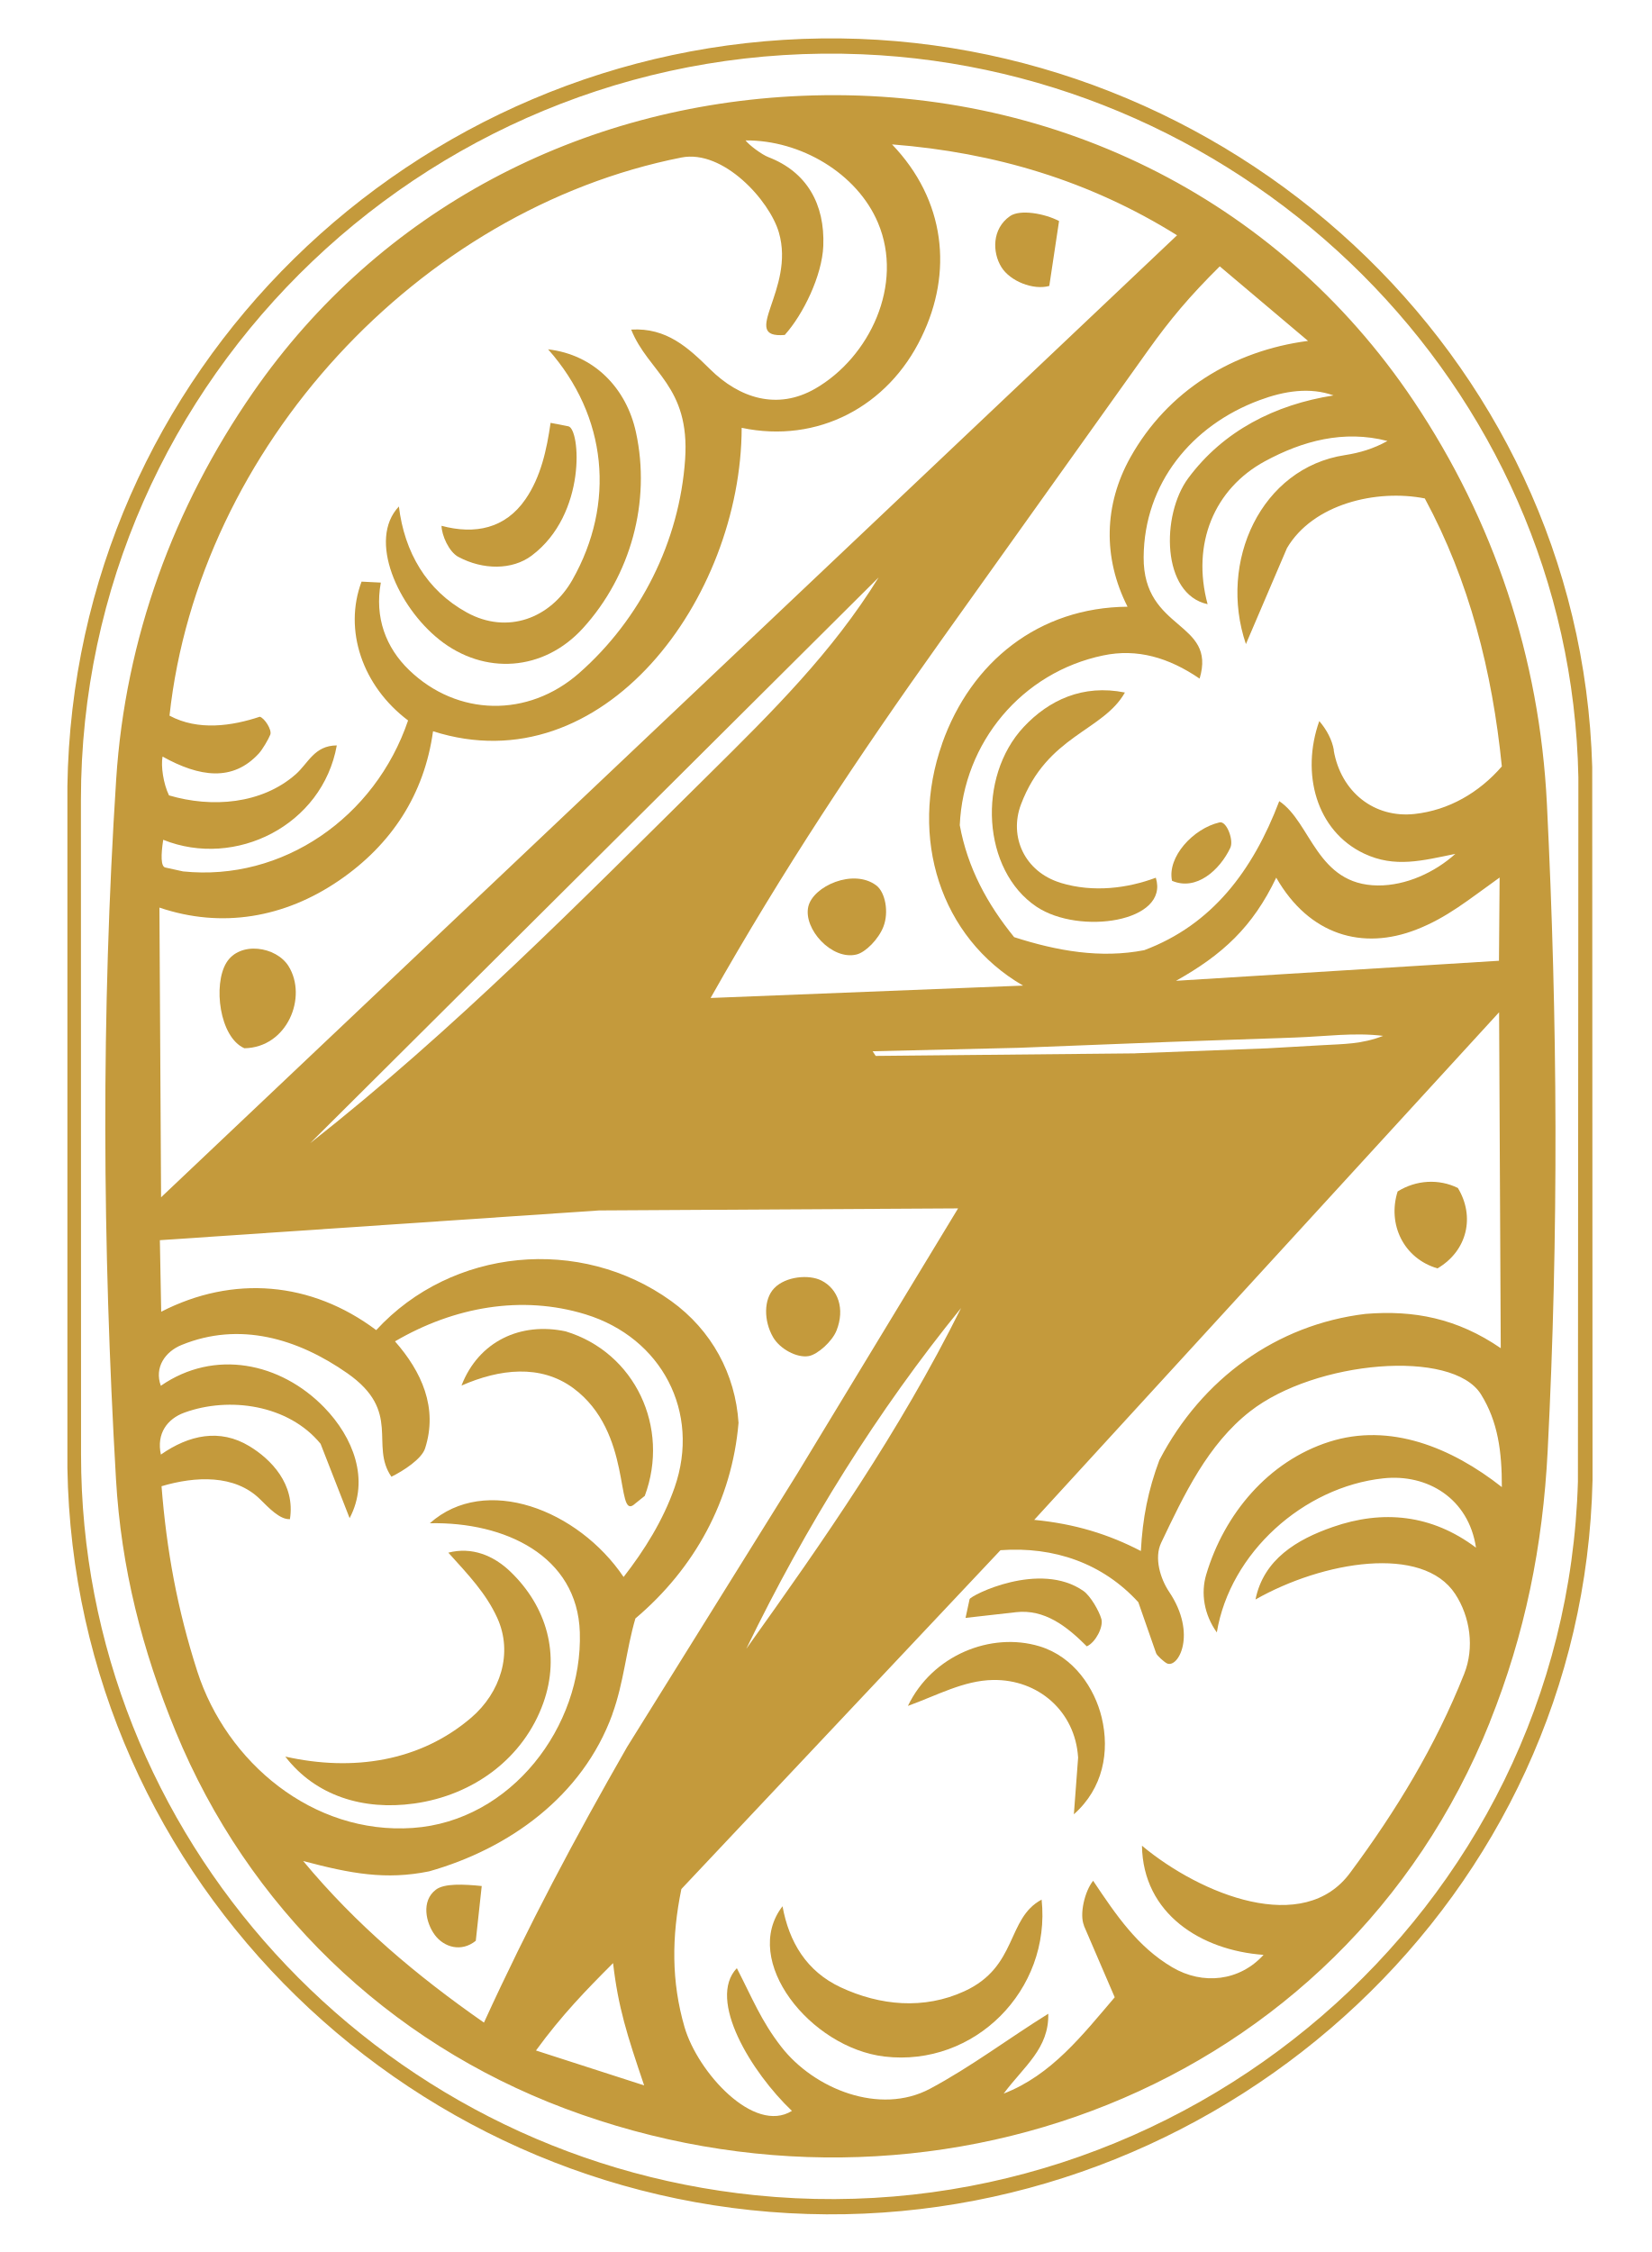
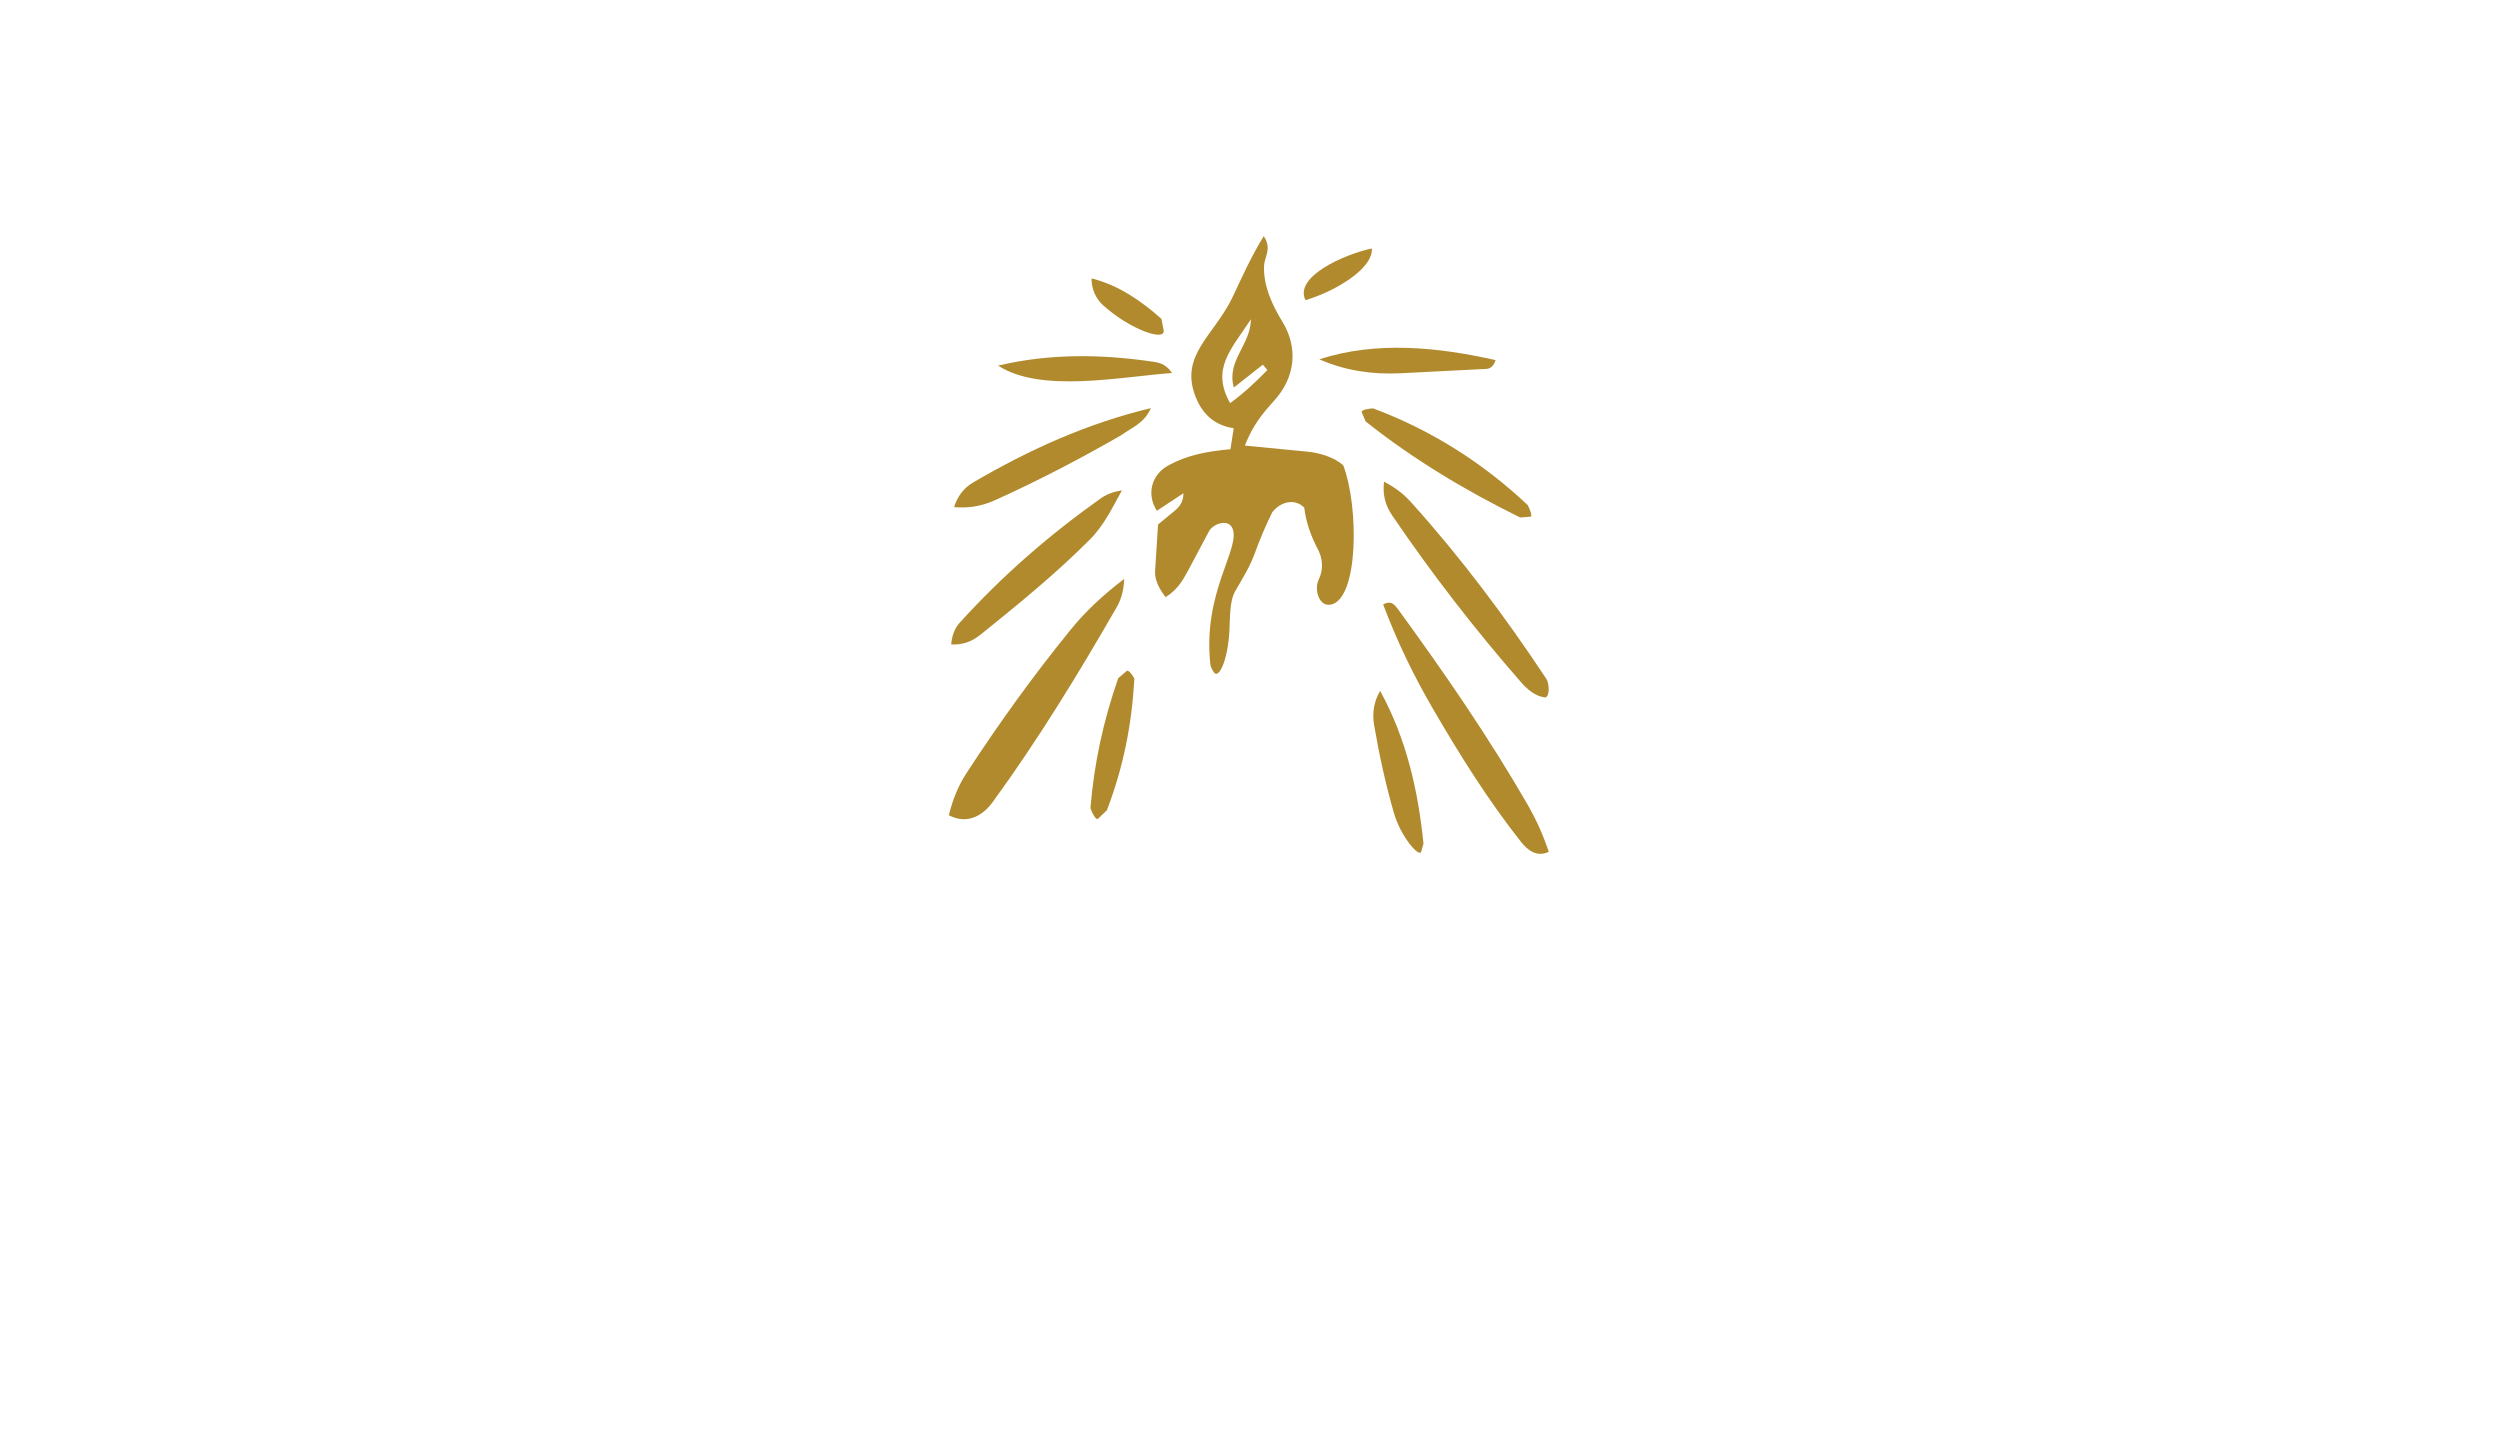
- <svg xmlns="http://www.w3.org/2000/svg" viewBox="0 0 1355 1847.71">
-   <g fill="#C49A3C">
-     <path d="M1306.69,1214.38c-7.54,341.79-297.49,604.41-628.55,602.42-335.19-1.99-617.29-271.25-622.84-612.42v-559.32C60.43,304.68,339.6,35.94,673.9,31.54c331.48-4.35,623,257.38,632.53,597.76l.26,585.08h0ZM619.91,1801.14c349.65,35.61,664.73-232.82,674.79-585.55l.37-577.65c-6.13-322.52-270.99-580.37-588.02-593.41C359.81,30.23,66.35,307.51,66.4,656.32l.1,537.43c0,312.68,240.36,575.55,553.4,607.39h0Z" />
-     <path d="M1222.38,1413.11c-121.02,302.05-461.34,428.61-758.73,316.92-145.89-54.83-260.21-165.37-319.48-309.27-27.54-66.87-44.77-134.16-49.01-207.26-11.15-192.18-12.25-381.69.16-573.98,7.49-115.83,47.23-223.6,112.27-317.49,103.89-149.98,268.69-235.75,450.19-243.4,201.87-8.54,389.24,81.95,502.03,250.2,65.88,98.29,103.47,210.51,109.44,330.74,8.85,178.57,9.69,352.68.63,530.73-3.98,78.13-18.59,150.55-47.5,222.66v.16ZM133.9,689.15c-1.89,12.36-1.99,21.84,1.73,22.62l14.51,3.19c81.74,8.48,157.67-44.25,184.69-123.85-37.55-28.28-53.05-74.2-38.17-113.9l15.81.79c-5.24,28.59,4.14,53.41,23.25,71.79,39.43,38.02,97.45,39.33,139.35,2.57,50.38-44.25,82.48-108.08,87.08-175.53,4.08-60.27-30.22-71.27-44.25-106.41,29.01-1.73,46.76,14.82,64.78,32.57,23.83,23.56,54.98,33.93,86.35,15.81,44.46-25.71,72.79-85.25,51.37-135.99-17.23-40.79-63.73-67.97-108.66-67.6,2.88,3.88,13.41,11.68,18.75,13.72,31.52,12.15,46.4,38.49,45.03,72.89-.99,24.45-16.6,56.35-31.63,73-37.91,3.14,8.85-37.13-4.82-84.1-7.65-26.34-45.66-68.23-79.96-61.48-215.64,42.68-396.15,238.05-420.03,457.94,23.56,12.62,51.21,8.48,74.05.89,3.77.89,10.21,10.79,8.64,14.71-1.57,3.93-6.44,12.2-9.37,15.4-21.42,23.36-48.65,19.43-79.02,2.57-1.47,7.75.63,22.26,5.29,31.84,35.24,10.42,76.14,7.17,103.95-17.28,10.32-9.06,15.24-23.62,33.72-23.72-11.78,65.67-83.26,101.22-142.38,77.45l-.05.1ZM278.17,722.45c-44.51,30.48-96.2,39.59-147.36,22.2l1.36,237.69L965.79,193.04c-71.58-44.67-149.45-67.97-233.87-74.57,43.78,45.66,50.22,104.94,24.09,158.3-27.28,56.56-84.99,87.45-147.46,74.25-.31,139.87-113.58,293.62-253.24,248.95-7.12,51.79-34.04,93-77.13,122.48h0ZM772.98,610.18c23.77-67.29,79.44-111.8,152.18-112.38-20.48-40.37-19.27-83.79,2.25-122.38,30.63-54.88,84.36-87.71,145.84-95.72l-72.42-61.16c-24.87,24.61-40.85,43.73-58.86,68.97l-170.19,238.53c-67.71,94.94-129.4,187.68-188.73,292.78l256.38-10.16c-68.29-39.54-93.53-121.7-66.4-198.47h-.05ZM1094.29,615.47c5.92,34.56,33.51,55.98,66.4,52.37,27.96-3.04,52.89-17.44,71.58-39.01-7.8-77.87-26.71-152.33-63.21-219.88-39.59-7.8-91.74,4.45-113.11,40.79l-33.67,78.71c-22.99-67.76,12.57-144.58,81.32-155.06,11.94-1.83,23.3-5.18,34.82-11.57-35.98-9.32-69.8,0-100.39,16.55-41.84,22.62-60.53,67.92-47.18,117.35-37.86-8.17-38.28-73.21-15.87-103.42,28.75-38.75,71.11-60.33,119.18-67.87-19.38-6.91-40.11-3.77-60.8,3.93-55.61,20.68-94.57,68.29-94.99,128.77-.42,60.8,60.12,52.26,45.92,99.65-25.35-17.28-51.21-24.87-79.12-19.01-66.61,13.88-114.68,71.32-117.67,139.29,6.44,35.09,22.52,64.62,44.62,91.85,35.29,11.36,71.01,17.65,106.77,10.68,55.51-20.79,89.02-65.09,110.75-122.27,26.18,17.39,30.63,68.81,80.96,69.18,22.99.16,46.66-10.68,63.52-25.92-27.18,5.55-49.59,11.68-74.83-.21-39.27-18.54-52.05-65.82-36.81-108.76,6.07,7.12,10.53,15.4,11.99,23.98l-.21-.1ZM581.63,635.42c52.42-51.84,101.33-100.28,139.29-161.65l-466.47,464.22c118.82-93.53,220.46-197.1,327.18-302.57ZM964.95,804.72l264.97-16.44.52-68.28c-25.55,18.22-42.94,32.83-68.39,42.73-43.83,17.07-87.71,4.82-114.89-42.63-19.32,40.48-44.04,63.21-82.21,84.62h0ZM951.49,1197.62c34.61-66.3,95.93-110.86,168.93-119.6,39.59-3.25,75.2,3.61,110.96,28.12l-1.36-275.6-381.43,416.47c33.41,3.25,60.95,11.78,87.5,25.55,1.41-26.81,5.86-49.75,15.34-74.99l.05.05ZM931.54,864.21l108.14-4.08,45.09-2.57c17.91-1.05,32.26-.73,50.11-7.65-23.83-2.93-47.08.47-72.37,1.36l-101.8,3.56-124.89,4.87-119.81,2.83,2.51,3.82,213.02-2.09v-.05ZM502.45,1406.56c-24.56,67.45-85.09,110.39-150.29,128.82-35.61,7.28-64.46,1.89-103.42-8.48,43.41,52.26,93,94,148.35,132.59,36.45-79.7,74.88-151.86,117.46-226.17l139.76-224.49,131.8-217.37-294.61,1.68-360.33,24.4,1.1,58.7c58.91-30.22,123.06-24.93,176.42,15.08,62.11-67.55,167.47-77.5,241.98-23.88,33.3,23.98,52.73,60.06,55.3,99.97-5.39,63.57-35.98,119.39-84.62,160.5-7.54,25.66-9.43,52.47-18.96,78.65h.05ZM237.9,1246.43c-8.27.47-17.33-9.27-24.56-16.39-20.68-20.32-52.84-18.96-80.8-10.63,4.14,52.52,12.83,100.54,29.38,152.02,23.98,74.36,94.68,134.06,176.84,128.35,80.64-5.6,139.45-83.16,136.99-160.55-1.99-62.73-61.53-90.75-123.06-89.44,45.56-40.58,121.7-11.15,158.98,44.09,16.97-21.84,32.36-46.29,41.89-73.57,21.42-61.63-10.58-122.69-73.1-141.91-52.31-16.08-107.82-6.23-156.36,22.15,21.78,24.77,35.45,54.51,24.66,87.87-2.78,8.59-17.59,18.28-27.6,23.2-18.01-26.03,8.9-53.36-36.13-84.88-40.79-28.54-88.55-42.68-136.1-23.2-13.14,5.34-22.52,18.17-16.97,33.46,43.88-30.37,98.19-19.22,134.11,17.8,23.72,24.45,37.49,59.23,20.79,90.8l-23.83-61.01c-26.29-32.05-74.88-39.01-111.8-25.55-13.93,5.08-22.99,17.12-19.22,34.4,23.09-16.13,48.33-21.57,72.58-6.91,17.59,10.63,37.86,31,33.3,59.91h0ZM612.32,1352.83c63.99-89.6,125.15-177.15,176.26-279.63-68.39,84.05-127.25,178.52-176.26,279.63ZM889.44,1579.84c-3.93-9.11.58-28.23,7.49-36.71,19.01,28.38,36.34,54.04,64.78,70.9,25.29,14.98,55.51,11.42,75.04-10.11-51.16-3.67-98.92-33.62-99.76-89.55,48.33,40.22,132.8,74.31,170.97,21.99,37.65-50.74,69.96-103.89,93.42-163.01,8.59-21.57,4.87-46.82-7.33-65.46-26.71-40.9-108.66-26.92-163.9,4.45,6.65-32.99,33.99-49.28,63.41-59.49,40.9-14.24,81.06-10.42,117.51,16.97-6.02-40.37-39.85-60.8-76.14-56.87-65.3,7.07-125.68,60.95-136.52,126.41-10.42-14.56-13.3-32.1-8.69-47.5,14.82-49.75,50.95-92.9,100.86-108.87,49.9-15.97,100.39,4.61,141.7,37.13.05-29.06-3.14-53.62-17.12-76.09-23.41-37.6-135.89-27.81-189.35,13.88-34.88,27.18-54.3,68.55-73.05,107.87-5.92,12.41-.73,29.48,6.55,40.32,23.2,34.56,7.38,63.26-1.94,58.6-2.09-1.05-8.01-6.18-8.8-8.38l-14.56-41.74c-29.17-31.94-69.07-45.87-113.11-42.68l-261.83,278.01c-8.06,39.27-8.22,76.04,2.57,113.21,10.79,37.18,57.08,88.13,88.13,68.81-33.3-31.68-69.75-91.27-45.19-117.09,12.57,24.35,20,43.41,36.55,64.62,26.86,34.46,80.75,56.35,122.06,34.25,33.88-18.12,63.52-40.69,96.93-61.48.63,28.54-19.69,42.84-36.6,65.51,39.12-15.08,64.57-47.91,91.12-79.02l-25.35-58.91h.16ZM528.53,1711.02c-14.14-41.74-21.26-63.94-25.5-100.33-21.99,21.99-42.21,42.78-63.26,71.69l88.76,28.64h0Z" />
-     <path d="M642.06,1564.03c5.34,29.22,19.58,53.36,47.71,66.5,32.41,15.13,68.39,18.43,101.48,3.25,44.04-20.16,34.46-59.75,63.41-75.2,7.85,74.25-55.09,137.46-128.87,128.77-60.85-7.17-118.14-78.81-83.73-123.32h0Z" />
-     <path d="M884.57,1441.75c-2.36-37.39-32.47-64.04-69.91-63.36-23.98.42-45.77,12.62-69.7,21.26,19.95-41.58,68.08-60.95,107.93-48.91,28.23,8.54,45.3,34.46,51.06,58.44,6.7,27.96,1.2,58.13-22.83,79.39l3.51-46.76-.05-.05Z" />
-     <path d="M833.51,1322.78l-41.26,4.66,3.3-15.34c.63-2.93,57.45-31.89,93.42-6.76,5.76,4.03,12.88,16.44,14.71,22.99,1.83,6.55-4.82,19.32-11.94,22.46-16.55-16.6-34.72-30.69-58.23-28.02h0Z" />
-     <path d="M360.49,524.83c-33.67-26.71-59.12-81.8-33.2-109.29,4.56,37.44,22.52,68.7,55.72,86.98,33.2,18.28,68.7,4.92,86.67-26.81,35.35-62.42,28.8-134.11-19.95-189.09,37.81,4.4,64.2,31.89,72.06,67.97,12.46,57.18-4.35,117.77-43.36,160.71-32.31,35.61-80.96,38.91-117.98,9.53h.05Z" />
-     <path d="M376.15,456.96c-7.85-4.19-13.72-17.75-13.88-25.55,27.44,7.33,52.26,2.36,68.91-21.84,12.62-18.33,17.44-40.74,20.58-62.63l14.56,2.83c9.79,1.89,15.45,71.95-30.06,106.09-15.97,11.99-40.01,11.83-60.06,1.1h-.05Z" />
-     <path d="M339.65,1479.77c-41.58,5.76-80.7-6.23-105.57-38.54,55.72,12.52,110.75,3.93,152.59-31.94,23.88-20.48,34.56-52.89,21.31-81.9-9.11-19.95-23.25-34.82-40.11-53.47,19.27-4.97,37.07,2.25,50.95,15.61,29.59,28.43,41.21,67.87,26.97,107.72-16.02,44.83-56.66,75.67-106.15,82.53h0Z" />
-     <path d="M520.26,1234.44c-15.4,12.41-.89-59.49-49.96-95.57-26.81-19.69-60.38-15.76-91.64-2.04,14.03-36.39,48.6-52.37,85.51-44.46,56.92,17.28,85.72,78.97,64.88,134.95l-8.8,7.07v.05Z" />
-     <path d="M200.51,860.07c-20.53-9.11-25.76-52.16-14.77-70.17,11-18.01,40.9-13.41,51,2.78,15.76,25.29-.94,66.82-36.24,67.39h0Z" />
-     <path d="M868.96,181.41l-8.01,53.2c-13.2,3.67-32.15-3.93-39.27-15.4-7.54-12.15-7.85-31.42,6.96-41.84,8.33-5.86,28.54-2.2,40.32,3.98v.05Z" />
-     <path d="M870.17,724.34c27.13,8.27,55.3,4.35,78.18-4.19,11.36,36.34-62.68,47.29-97.82,23.83-44.77-29.95-48.91-106.56-10.58-147.51,20.58-21.99,48.54-35.24,83.05-28.28-18.01,31.89-63.73,34.93-85.25,91.74-10.05,26.55,2.93,55.35,32.41,64.36v.05Z" />
-     <path d="M1009.62,695.33c-8.75,18.69-28.17,35.92-47.97,27.33-4.08-19.53,17.39-42.94,39.01-47.91,5.86-1.36,11.68,14.66,8.9,20.58h.05Z" />
-     <path d="M686.36,1091.69c-3.51,8.9-15.5,19.69-22.88,20.95-9.74,1.68-23.72-5.97-29.22-15.6-7.65-13.3-7.8-31.05,1.05-40.16,9.37-9.69,28.43-11.42,38.7-6.23,13.56,6.86,19.48,23.09,12.36,41.05h0Z" />
-     <path d="M395.26,1547.43l-4.87,44.93c-11.89,9.64-26.13,5.29-33.57-4.71-7.44-10-11.42-27.96.84-37.23,6.86-5.24,22.73-4.5,37.65-2.98h-.05Z" />
-     <path d="M724.85,760.32c-4.03,10.32-14.66,21.05-22.1,22.83-20.21,4.92-43.73-20.95-39.54-39.27,3.88-16.81,37.02-31.58,55.82-17.39,7.38,5.6,10.47,21.94,5.81,33.83Z" />
-     <path d="M1179.49,1040.68c-27.75-8.06-41.26-36.18-32.73-63.1,15.24-9.53,33.83-10.53,49.43-2.88,14.03,23.09,8.12,51.32-16.7,65.98Z" />
-   </g>
+ <svg xmlns="http://www.w3.org/2000/svg" fill="#B08A2C" id="Layer_1" version="1.1" viewBox="0 0 700.08 400.08">
+   <path d="M344.26,176.89c-.47,8.07-2.9,13.05-4.21,11.53-.37-.42-1.02-1.63-1.09-2.23-2.34-20.5,8.79-32.9,6.1-38.39-1.28-2.61-5.43-1.04-6.48.94l-5.91,11.09c-1.59,2.98-3.09,5.39-6.25,7.39-1.65-2.04-3.12-4.8-2.96-7.25l.83-13.09,4.72-3.9c1.52-1.26,2.38-2.69,2.39-4.85l-7.44,4.9c-2.91-4.48-1.65-10.06,3.26-12.72,5.3-2.89,10.67-3.89,17.35-4.52l.91-5.87c-6.02-.88-9.11-4.73-10.72-8.91-4.52-11.71,5.4-17.12,10.54-28.1,2.72-5.81,5.15-11.16,8.59-16.8,2.38,3.63.17,5.65.08,8.5-.18,5.54,2.33,10.87,5.16,15.51,4.56,7.5,3.46,15.7-2.29,22.04-3.39,3.74-6.08,7.03-8.24,12.62l17.64,1.71c3.27.32,7.55,1.6,9.93,3.85,4.37,11.51,4.3,37.18-3.38,38.94-3.52.81-4.78-4.36-3.55-6.88,1.53-3.13,1.16-6.28-.5-9.17-1.79-3.57-3.01-7.07-3.51-11.08-2.62-2.64-6.53-1.73-8.93,1.24-1.82,3.65-3.39,7.36-4.82,11.29-1.43,3.96-3.35,7.02-5.54,10.78-1.69,2.9-1.47,7.79-1.68,11.43ZM353.64,102.11l-8.12,6.4c-2.15-7.52,4.7-11.82,4.77-19.11-5.52,8.46-11.25,13.86-5.82,23.49,3.92-2.84,7.01-5.79,10.43-9.26l-1.25-1.52Z" />
+   <path d="M265.7,228.28c1.15-4.5,2.61-8.18,4.9-11.7,9.09-13.97,18.65-27.25,29.16-40.18,4.52-5.56,9.4-9.96,15.06-14.3-.12,2.9-.69,5.47-2.11,7.93-10.82,18.83-22.01,37.11-34.73,54.58-2.92,4.01-7.32,6.3-12.29,3.67Z" />
+   <path d="M433.71,238.53c-3.27,1.57-5.86-.34-7.79-2.79-9.24-11.72-17-24.11-24.56-37.1-5.53-9.49-10.13-19.02-14.03-29.37,2.36-1.3,3.29.14,4.54,1.85,12.88,17.7,25.02,35.35,35.97,54.29,2.34,4.16,4.05,7.78,5.87,13.13Z" />
+   <path d="M432.8,195.31c-2.86-.25-5.2-2.36-6.91-4.32-12.97-14.85-24.84-30.21-35.94-46.51-2-2.93-2.81-5.82-2.38-9.6,3.17,1.67,5.43,3.38,7.68,5.88,13.94,15.49,26.24,31.94,37.77,49.33.83,1.25,1.01,4.78-.23,5.22Z" />
+   <path d="M274.59,177.71c-2.58,2.08-5.07,2.88-8.22,2.77.13-1.99.8-4.36,2.29-6,11.85-13.1,24.9-24.47,39.3-34.72,1.75-1.25,3.37-1.96,6.22-2.44-2.61,4.7-5,9.76-8.88,13.66-9.61,9.66-19.89,18.01-30.7,26.73Z" />
+   <path d="M278.63,140.07c-3.95,1.78-7.51,2.25-11.46,1.95.95-2.98,2.61-5.31,5.35-6.92,15.66-9.17,32-16.57,49.77-20.81-1.87,4.28-5.32,5.39-8.33,7.59-11.5,6.6-22.92,12.6-35.33,18.19Z" />
+   <path d="M427.82,141.46c.43.74,1.42,3.18.8,3.23l-2.93.22c-15.33-7.55-29.84-16.23-43.27-26.89l-1.09-2.56c-.3-.7,2.29-1.1,3.18-1.1,16.08,6.01,30.63,15.12,43.3,27.09Z" />
+   <path d="M398,238.48c-.51,1.8-5.74-4.1-7.69-10.92-2.38-8.32-4.07-16.13-5.53-24.61-.52-3.04-.11-6.51,1.71-9.47,7.31,13.29,10.65,27.93,12.13,42.79l-.63,2.21Z" />
+   <path d="M416.27,103.3l-24.04,1.22c-7.88.4-15.56-.71-22.77-3.91,16.15-5.23,33.46-3.34,49.35.23-.53,1.64-1.44,2.41-2.54,2.46Z" />
+   <path d="M328.21,104.45c-14.65,1.08-36.83,5.69-48.71-2.07,14.79-3.49,29.33-3.18,43.78-1.03,1.92.29,3.55,1.04,4.93,3.11Z" />
+   <path d="M309.97,226.9l-2.5,2.37c-.6.57-1.85-2.03-2.11-3.01,1.04-12.58,3.65-24.53,7.78-36.35l2.37-2.02c.52-.44,1.78,1.35,2.15,2.13-.71,12.78-3.04,24.72-7.7,36.88Z" />
+   <path d="M325.85,92.44c.64,3.28-9.07.05-16.87-6.88-2.11-1.88-3.39-4.75-3.29-7.6,7.73,1.97,13.92,6.35,19.54,11.32l.62,3.16Z" />
+   <path d="M365.58,84.05c-3.27-6.52,10.69-12.79,18.59-14.47.32,5.97-11.06,12.29-18.59,14.47Z" />
</svg>
